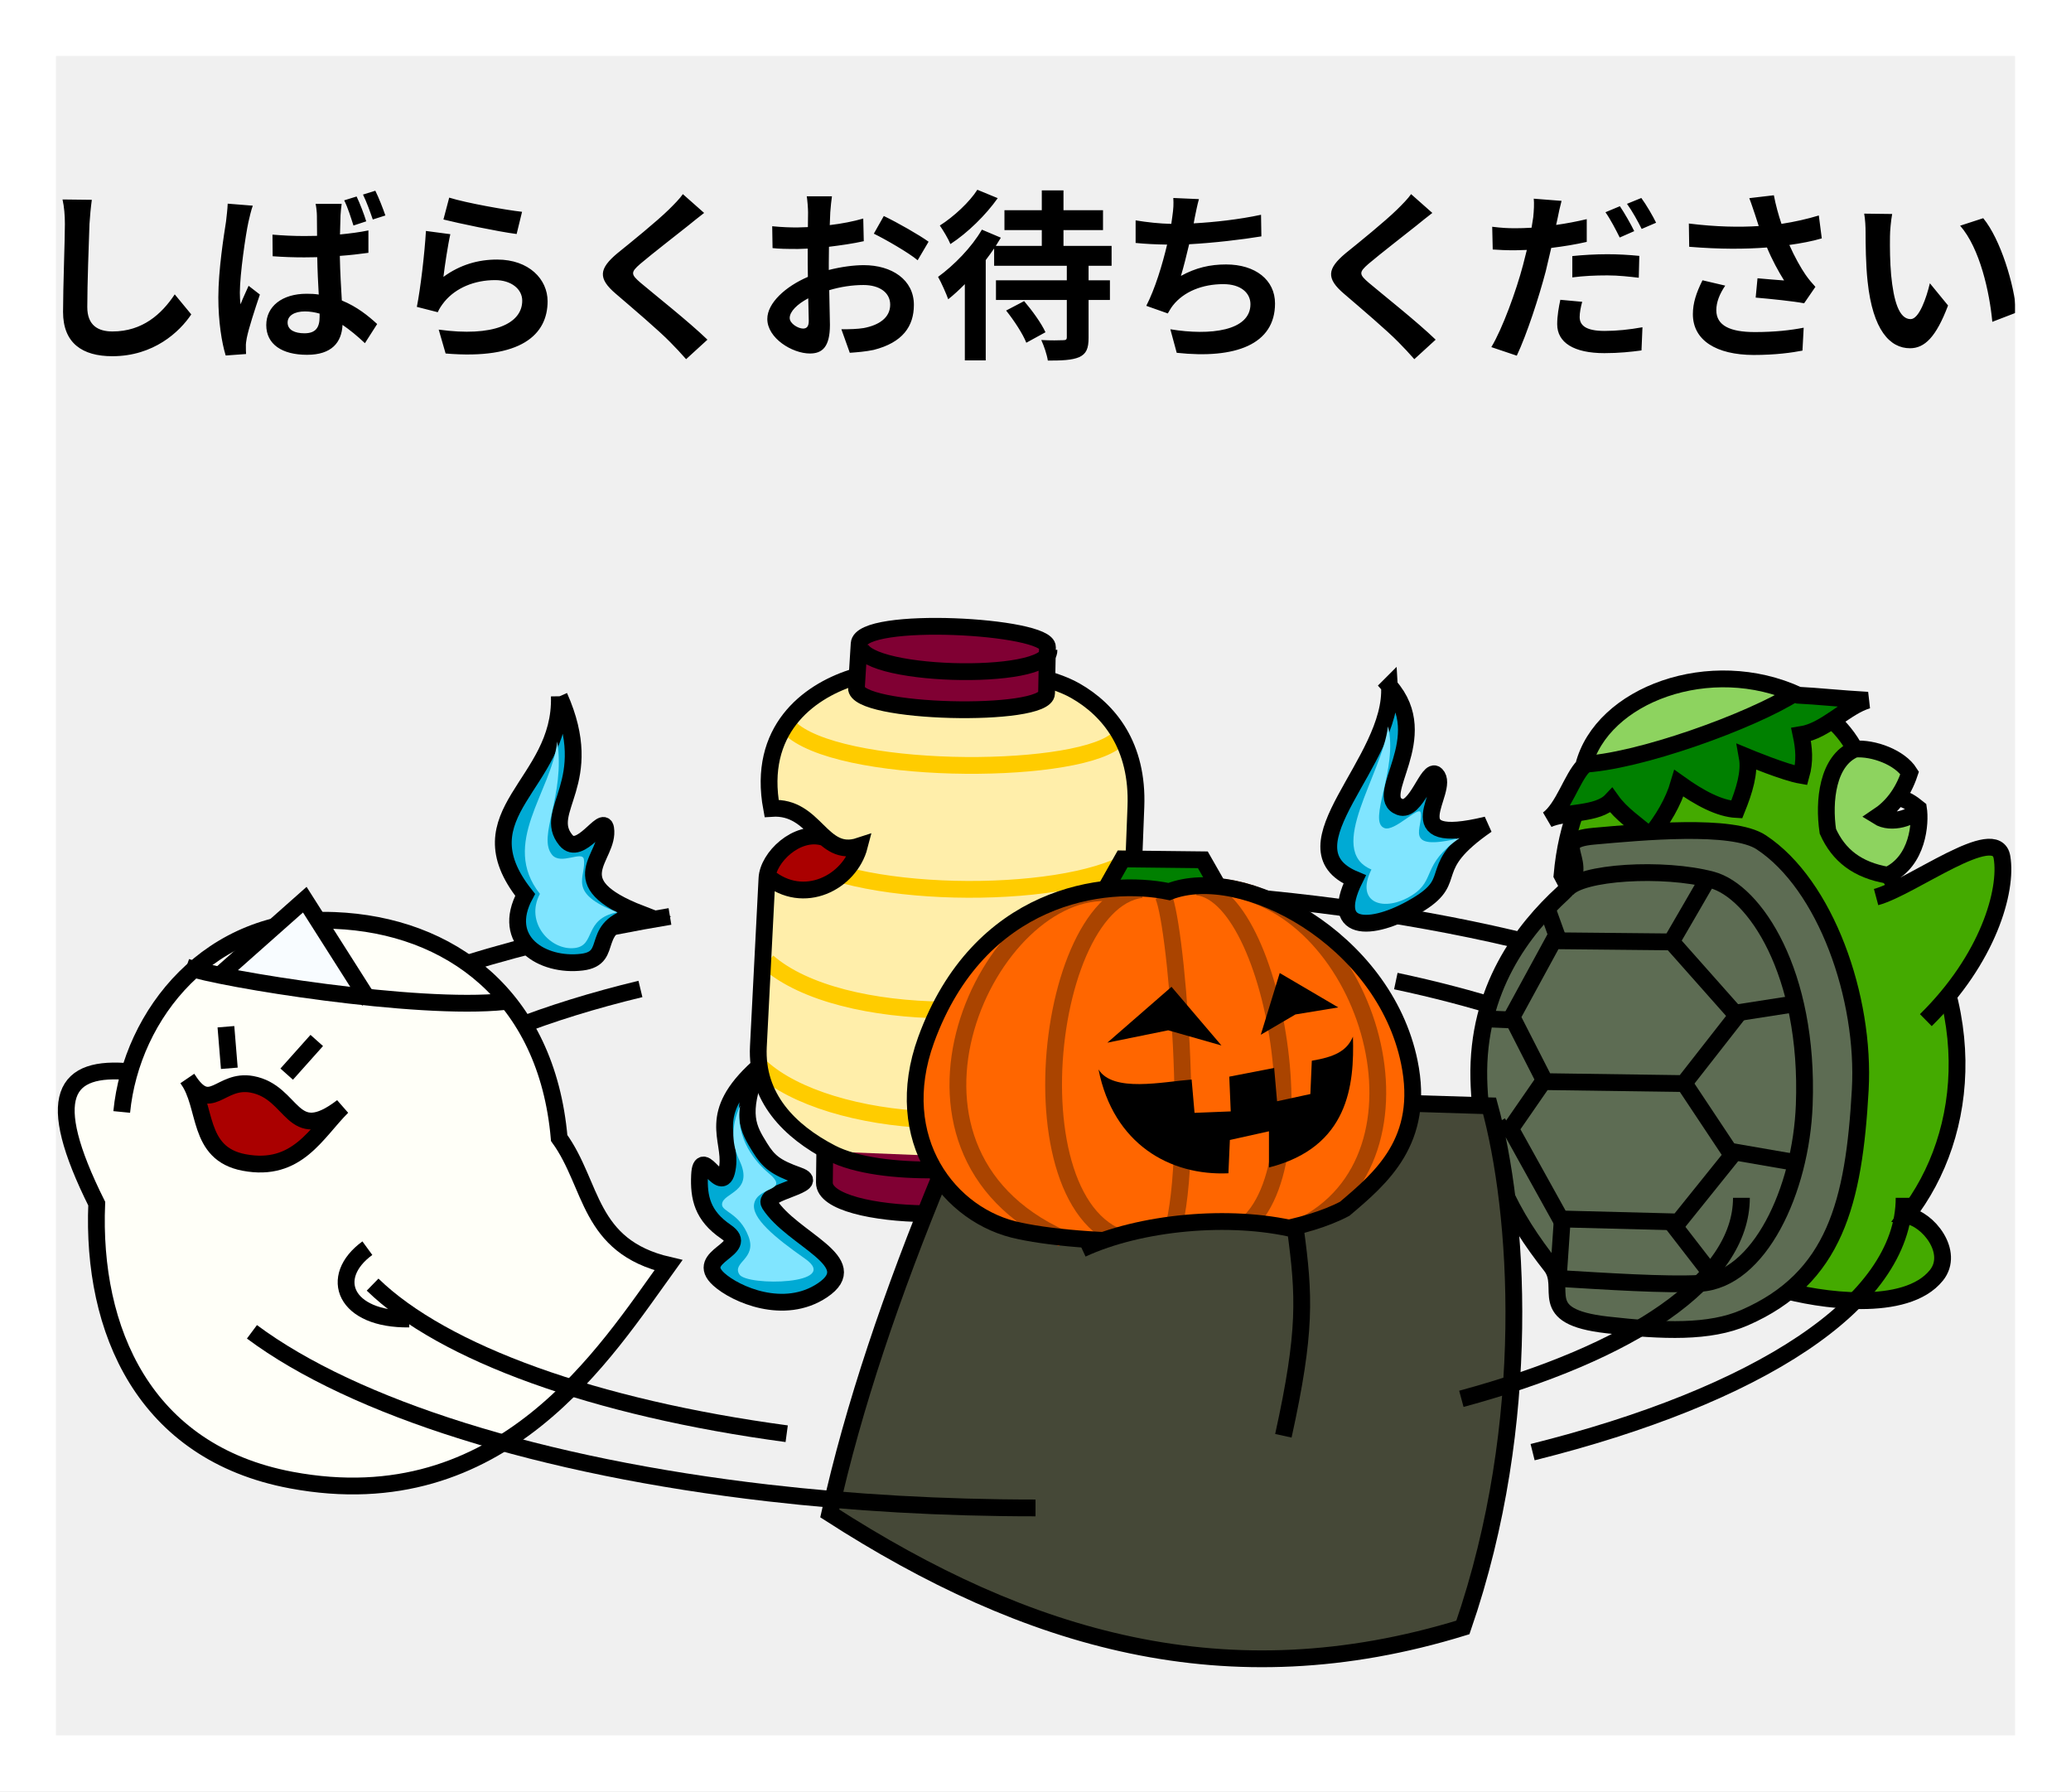
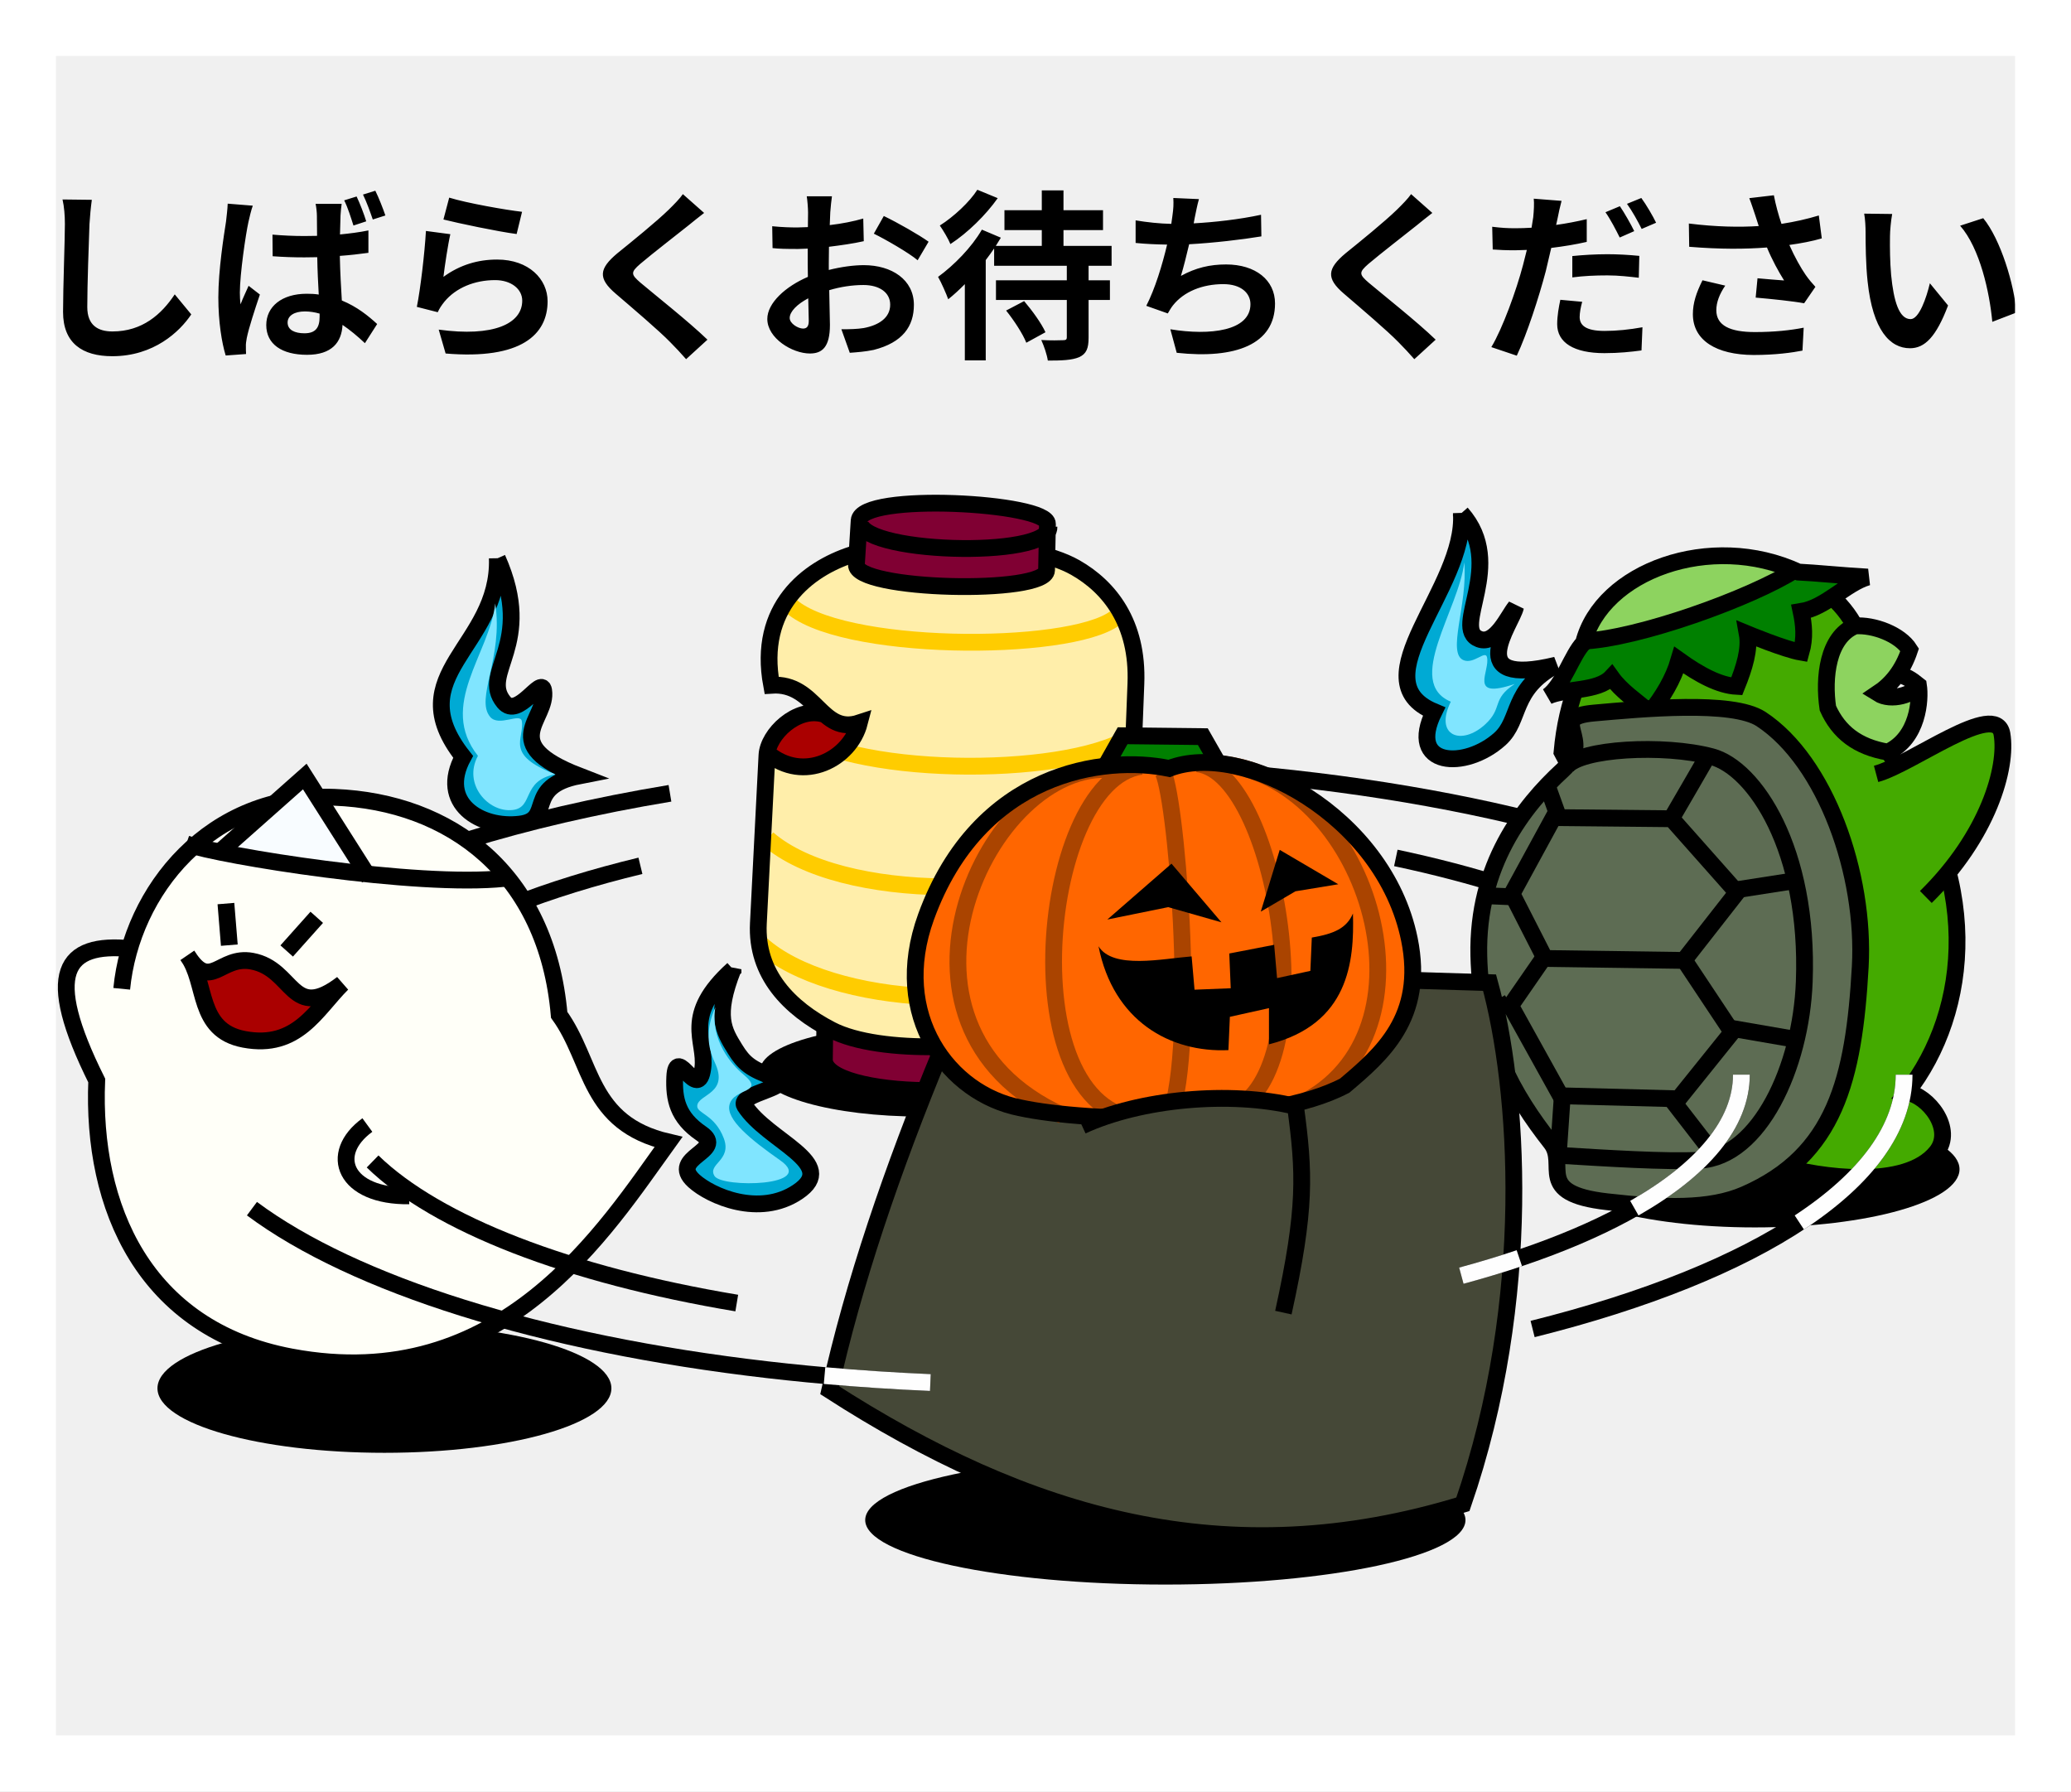
<svg xmlns="http://www.w3.org/2000/svg" width="370" height="320" id="svg3172" version="1.1">
  <defs id="defs3174" />
  <g id="layer1" transform="translate(0,-732.3622)" style="display:none">
    <path style="fill:none;stroke:#0000ff;stroke-width:1px;stroke-linecap:butt;stroke-linejoin:miter;stroke-opacity:1;display:inline" d="M 10,1042.362 360,742.362" id="path3025" />
    <path style="fill:none;stroke:#0000ff;stroke-width:1px;stroke-linecap:butt;stroke-linejoin:miter;stroke-opacity:1;display:inline" d="M 10,742.362 360,1042.362" id="path3027" />
    <path style="fill:none;stroke:#ff0000;stroke-width:1px;stroke-linecap:butt;stroke-linejoin:miter;stroke-opacity:1;display:inline" d="m 10,732.362 0,320" id="path3006" />
    <path style="fill:none;stroke:#ff0000;stroke-width:1px;stroke-linecap:butt;stroke-linejoin:miter;stroke-opacity:1;display:inline" d="m 360,732.362 0,320" id="path3010" />
    <path style="fill:none;stroke:#ff0000;stroke-width:1px;stroke-linecap:butt;stroke-linejoin:miter;stroke-opacity:1;display:inline" d="m 0,742.362 370,3e-5" id="path3016" />
    <path style="fill:none;stroke:#ff0000;stroke-width:1px;stroke-linecap:butt;stroke-linejoin:miter;stroke-opacity:1;display:inline" d="m 0,1042.362 370,0" id="path3018" />
  </g>
  <g id="layer5" style="display:none">
    <path style="fill:none;stroke:#000000;stroke-width:0.5;display:inline" d="m 185.001,104.586 0,110.791 M 340.184,159.981 c 0,30.594 -69.478,55.395 -155.183,55.395 -85.705,0 -155.183,-24.801 -155.183,-55.395 0,-30.594 69.478,-55.395 155.183,-55.395 85.705,0 155.183,24.801 155.183,55.395 z m 0,0 -310.366,0" id="path4161" />
    <path style="fill:none;stroke:#ff0000;stroke-width:0.5;display:inline" d="m 185.004,114.961 0,90.038 M 311.118,159.98 c 0,24.863 -56.463,45.019 -126.114,45.019 -69.651,0 -126.114,-20.156 -126.114,-45.019 0,-24.863 56.463,-45.019 126.114,-45.019 69.651,0 126.114,20.155 126.114,45.019 z m 0,0 -252.229,0" id="path4161-5" />
  </g>
  <g id="layer3" style="display:inline">
-     <path style="fill:none;stroke:#000000;stroke-width:3;display:inline" d="m 29.818,213.981 c 0,-22.266 36.801,-41.464 89.875,-50.266" id="path6038" />
-     <path style="fill:none;stroke:#000000;stroke-width:3;display:inline" d="m 222.544,160.218 c 45.678,4.051 83.361,15.326 102.982,30.231" id="path6072" />
-     <path style="fill:none;stroke:#000000;stroke-width:3;display:inline" d="m 58.889,213.98 c 0,-15.528 22.023,-29.22 55.528,-37.312" id="path6032" />
-     <path style="fill:none;stroke:#000000;stroke-width:3;display:inline" d="m 249.376,175.259 c 27.972,5.938 48.962,15.63 57.521,27.128" id="path6066" />
-     <g id="g4049" transform="matrix(-1.590363,0,0,1.590363,1019.228,-1123.025)" style="stroke-width:1.886;display:inline">
-       <path id="path4020-8-2" d="m 554.491,804.22 c -4.054,3.398 -9.267,0.66 -10.321,-3.408 4.335,1.43 4.872,-4.558 9.864,-4.226 1.631,-8.772 -4.08,-13.052 -8.977,-14.655 -6.022,-1.971 -19.668,-1.687 -25.151,1.441 -3.805,2.171 -7.062,6.204 -6.796,13.032 l 0.984,25.312 c 0.282,7.259 4.13,11.396 9.702,13.639 5.256,2.115 18.03,2.799 23.536,-0.058 4.677,-2.426 8.481,-6.223 8.187,-11.971 l -0.964,-18.89 c -0.119,-2.341 -3.337,-5.452 -6.322,-4.61" style="fill:#ffeeaa;stroke:none;display:inline" />
-       <path id="path4036-5-8" d="m 525.468,836.383 0.072,2.849 c 0.114,4.497 22.783,4.231 22.727,-0.249 l -0.044,-3.516" style="fill:#800033;stroke:#000000;stroke-width:1.886;stroke-linecap:butt;stroke-linejoin:miter;stroke-opacity:1;display:inline" />
-       <path id="path4024-8" d="m 555.384,826.032 c -7.6,6.897 -29.356,8.478 -40.251,1.002" style="fill:none;stroke:#ffcc00;stroke-width:1.886;stroke-linecap:butt;stroke-linejoin:miter;stroke-opacity:1" />
-       <path id="path4026-2" d="m 554.628,814.193 c -8.236,7.164 -30.916,6.961 -40.982,0.826" style="fill:none;stroke:#ffcc00;stroke-width:1.886;stroke-linecap:butt;stroke-linejoin:miter;stroke-opacity:1" />
-       <path id="path4028-9" d="m 552.256,787.825 c -5.344,5.372 -31.454,5.482 -36.645,1.58" style="fill:none;stroke:#ffcc00;stroke-width:1.886;stroke-linecap:butt;stroke-linejoin:miter;stroke-opacity:1" />
-       <path id="path4030-1" d="m 552.286,801.566 c -6.297,5.589 -30.662,5.883 -38.362,1.229" style="fill:none;stroke:#ffcc00;stroke-width:1.886;stroke-linecap:butt;stroke-linejoin:miter;stroke-opacity:1" />
-       <path id="path3929" d="m 544.002,801.451 c 0.923,0.141 2.838,0.36 3.957,-1.358 2.985,-0.842 6.309,2.641 6.397,4.874 -4.086,3.29 -9.299,0.552 -10.353,-3.516 z" style="fill:#aa0000;stroke:none;display:inline" />
-       <path id="path4020-8" d="m 554.655,804.582 c -4.054,3.398 -9.267,0.66 -10.321,-3.408 4.335,1.43 4.872,-4.558 9.864,-4.226 1.631,-8.772 -4.08,-13.052 -8.977,-14.655 -6.022,-1.971 -19.668,-1.687 -25.151,1.441 -3.805,2.171 -7.062,6.204 -6.796,13.032 l 0.984,25.312 c 0.282,7.259 4.13,11.396 9.702,13.639 5.256,2.115 18.03,2.799 23.536,-0.058 4.677,-2.426 8.481,-6.223 8.187,-11.971 l -0.964,-18.89 c -0.119,-2.341 -3.337,-5.452 -6.322,-4.61" style="fill:none;stroke:#000000;stroke-width:1.886;stroke-linecap:butt;stroke-linejoin:miter;stroke-opacity:1" />
-       <path id="path4036-7" d="m 544.67,783.39 -0.307,-4.946 c -0.198,-3.188 -21.2,-2.036 -21.153,0.39 l 0.099,5.191 c 0.053,2.778 21.543,2.291 21.362,-0.635 z" style="fill:#800033;stroke:#000000;stroke-width:1.886;stroke-linecap:butt;stroke-linejoin:miter;stroke-opacity:1" />
-       <path id="path3907" d="m 523.039,779.173 c -0.15,3.635 21.95,2.998 21.198,-0.752" style="fill:none;stroke:#000000;stroke-width:1.886;stroke-linecap:butt;stroke-linejoin:miter;stroke-opacity:1" />
+     <path style="fill:#000000;fill-opacity:1;stroke:none;display:inline" id="path4562-4" d="m 106.356,250.869 a 40.548,11.522 0 1 1 -81.097,0 40.548,11.522 0 1 1 81.097,0 z" transform="matrix(0.7115385,0,0,0.7115385,117.8056,12.7622)" />
+     <path style="fill:#000000;fill-opacity:1;stroke:none" id="path4562" d="m 106.356,250.869 a 40.548,11.522 0 1 1 -81.097,0 40.548,11.522 0 1 1 81.097,0 z" transform="translate(2.873955,-2.86091)" />
+     <path style="fill:#000000;fill-opacity:1;stroke:none;display:inline" id="path4562-3" d="m 106.356,250.869 a 40.548,11.522 0 1 1 -81.097,0 40.548,11.522 0 1 1 81.097,0 z" transform="matrix(1.322404,0,0,1,121.1736,20.67601)" />
+     <path style="fill:#000000;fill-opacity:1;stroke:none;display:inline" id="path4562-32" d="m 106.356,250.869 a 40.548,11.522 0 1 1 -81.097,0 40.548,11.522 0 1 1 81.097,0 z" transform="matrix(0.9016393,0,0,0.9016393,254.1875,-17.31617)" />
+     <path style="fill:none;stroke:#000000;stroke-width:3;display:inline" d="m 29.818,191.981 c 0,-22.266 36.801,-41.464 89.875,-50.266" id="path6038" />
+     <path style="fill:none;stroke:#000000;stroke-width:3;display:inline" d="m 222.544,138.218 c 45.678,4.051 83.361,15.326 102.982,30.231" id="path6072" />
+     <path style="fill:none;stroke:#000000;stroke-width:3;display:inline" d="m 58.889,191.98 c 0,-15.528 22.023,-29.22 55.528,-37.312" id="path6032" />
+     <path style="fill:none;stroke:#000000;stroke-width:3;display:inline" d="m 249.376,153.259 c 27.972,5.938 48.962,15.63 57.521,27.128" id="path6066" />
+     <g id="g4606">
+       <path id="path4036-5-8" d="m 183.543,185.127 -0.115,4.531 c -0.181,7.152 -36.234,6.729 -36.144,-0.395 l 0.07,-5.591" style="fill:#800033;stroke:#000000;stroke-width:3;stroke-linecap:butt;stroke-linejoin:miter;stroke-opacity:1;display:inline" />
+       <path id="path4020-8-2" d="m 137.386,133.977 c 6.447,5.405 14.737,1.049 16.414,-5.421 -6.895,2.275 -7.748,-7.249 -15.687,-6.721 -2.594,-13.951 6.488,-20.758 14.276,-23.307 9.577,-3.135 31.28,-2.682 40,2.292 6.052,3.453 11.23,9.867 10.808,20.726 l -1.565,40.255 c -0.449,11.544 -6.568,18.124 -15.43,21.69 -8.359,3.364 -28.674,4.451 -37.431,-0.091 -7.439,-3.858 -13.487,-9.897 -13.021,-19.038 l 1.533,-30.041 c 0.19,-3.724 5.307,-8.671 10.055,-7.332" style="fill:#ffeeaa;stroke:none;display:inline" />
+       <path id="path4024-8" d="m 135.965,168.666 c 12.087,10.968 46.687,13.483 64.014,1.593" style="fill:none;stroke:#ffcc00;stroke-width:3;stroke-linecap:butt;stroke-linejoin:miter;stroke-opacity:1" />
+       <path id="path4026-2" d="m 137.167,149.838 c 13.098,11.393 49.168,11.071 65.175,1.313" style="fill:none;stroke:#ffcc00;stroke-width:3;stroke-linecap:butt;stroke-linejoin:miter;stroke-opacity:1" />
+       <path id="path4028-9" d="m 140.94,107.904 c 8.499,8.544 50.024,8.718 58.279,2.513" style="fill:none;stroke:#ffcc00;stroke-width:3;stroke-linecap:butt;stroke-linejoin:miter;stroke-opacity:1" />
+       <path id="path4030-1" d="m 140.892,129.756 c 10.015,8.888 48.764,9.357 61.01,1.955" style="fill:none;stroke:#ffcc00;stroke-width:3;stroke-linecap:butt;stroke-linejoin:miter;stroke-opacity:1" />
+       <path id="path3929" d="m 154.066,129.574 c -1.468,0.224 -4.513,0.573 -6.293,-2.159 -4.748,-1.34 -10.034,4.2 -10.173,7.752 6.499,5.233 14.788,0.877 16.465,-5.592 z" style="fill:#aa0000;stroke:none;display:inline" />
+       <path id="path4020-8" d="m 137.126,134.552 c 6.447,5.405 14.737,1.049 16.414,-5.421 -6.895,2.275 -7.748,-7.249 -15.687,-6.721 -2.594,-13.951 6.488,-20.758 14.276,-23.307 9.577,-3.135 31.28,-2.682 40,2.292 6.052,3.453 11.23,9.867 10.808,20.726 l -1.565,40.255 c -0.449,11.544 -6.568,18.124 -15.43,21.69 -8.359,3.364 -28.674,4.451 -37.431,-0.091 -7.439,-3.858 -13.487,-9.897 -13.021,-19.038 l 1.533,-30.041 c 0.19,-3.724 5.307,-8.671 10.055,-7.332" style="fill:none;stroke:#000000;stroke-width:3;stroke-linecap:butt;stroke-linejoin:miter;stroke-opacity:1" />
+       <path id="path4036-7" d="m 153.005,100.85 0.489,-7.865 c 0.315,-5.07 33.715,-3.238 33.641,0.62 l -0.157,8.256 c -0.084,4.418 -34.262,3.643 -33.973,-1.01 z" style="fill:#800033;stroke:#000000;stroke-width:3;stroke-linecap:butt;stroke-linejoin:miter;stroke-opacity:1" />
+       <path id="path3907" d="m 187.406,94.143 c 0.239,5.78 -34.908,4.767 -33.713,-1.195" style="fill:none;stroke:#000000;stroke-width:3;stroke-linecap:butt;stroke-linejoin:miter;stroke-opacity:1" />
    </g>
-     <g transform="matrix(1.454273,0,0,1.454273,-651.9721,-1034.506)" id="g5752" style="stroke-width:2.063;display:inline">
+     <g transform="matrix(1.454273,0,0,1.454273,-651.9721,-1056.506)" id="g5752" style="stroke-width:2.063;display:inline">
      <path id="path5142" d="m 463.268,847.947 c 1.182,-12.015 10.819,-24.132 26.146,-23.523 14.18,0.564 26.075,9.291 27.596,26.726 4.175,5.772 3.49,13.305 13.422,15.619 -7.639,10.548 -20.377,31.269 -46.347,26.397 -18.109,-3.397 -24.53,-18.465 -23.888,-33.956 -6.598,-13.242 -4.017,-16.998 4.165,-16.193" style="fill:#fffff8;fill-opacity:1;stroke:#000000;stroke-width:2.063;stroke-linecap:butt;stroke-linejoin:miter;stroke-opacity:1;display:inline" />
      <path id="path5144" d="m 471.348,843.867 c 2.852,4.513 3.96,-0.041 7.916,0.686 5.217,0.959 4.78,7.603 11.095,2.765 -3.188,3.175 -5.518,8.068 -12.053,6.837 -5.88,-1.108 -4.508,-6.957 -6.958,-10.288 z" style="fill:#aa0000;stroke:#000000;stroke-width:2.063;stroke-linecap:butt;stroke-linejoin:miter;stroke-opacity:1;display:inline" />
      <path id="path5146" d="m 487.228,839.165 -3.693,4.136" style="fill:none;stroke:#000000;stroke-width:2.063;stroke-linecap:butt;stroke-linejoin:miter;stroke-opacity:1;display:inline" />
      <path id="path5148" d="m 476.069,837.478 0.418,5.106" style="fill:none;stroke:#000000;stroke-width:2.063;stroke-linecap:butt;stroke-linejoin:miter;stroke-opacity:1;display:inline" />
      <path id="path5150" d="m 493.445,864.68 c -4.879,3.566 -2.795,8.805 5.135,8.701" style="fill:none;stroke:#000000;stroke-width:2.063;stroke-linecap:butt;stroke-linejoin:miter;stroke-opacity:1;display:inline" />
      <path id="path3910-85-86" d="m 475.24,831.197 10.517,-9.326 7.918,12.459" style="fill:#f8fcff;fill-opacity:1;stroke:#000000;stroke-width:2.063;stroke-linecap:butt;stroke-linejoin:miter;stroke-opacity:1;display:inline" />
      <path id="path3908-16-50" d="m 471.201,830.139 c 4.213,1.482 28.334,5.389 39.091,4.248" style="fill:none;stroke:#000000;stroke-width:2.063;stroke-linecap:butt;stroke-linejoin:miter;stroke-opacity:1;display:inline" />
    </g>
-     <g id="g5716" style="stroke-width:1.905;display:inline" transform="matrix(1.575065,0,0,1.575065,-729.4702,-1138.347)">
+     <g id="g5716" style="stroke-width:1.905;display:inline" transform="matrix(1.575065,0,0,1.575065,-729.4702,-1160.347)">
      <path id="path5528" d="m 640.313,821.998 c 2.06,-23.301 27.006,-26.506 33.379,-14.007 l 3.391,13.688 c 11.097,14.239 9.558,29.661 2.334,38.92 2.414,0.344 5.456,4.164 3.369,6.769 -3.467,4.326 -13.303,2.843 -17.801,1.562 z" style="fill:#44aa00;stroke:#000000;stroke-width:1.905;stroke-linecap:butt;stroke-linejoin:miter;stroke-opacity:1" />
      <path id="path5522-1" d="m 642.595,809.437 c -1.315,1.342 -2.3,4.778 -4.039,6.034 1.954,-0.909 5.635,-0.464 7.205,-2.142 1.122,1.572 2.779,2.641 4.376,4.015 1.439,-1.814 2.631,-3.751 3.278,-5.961 2.359,1.688 4.594,2.877 6.557,2.98 0.864,-2.142 1.509,-4.212 1.192,-5.961 0,0 4.293,1.779 6.11,2.086 0.462,-1.624 0.325,-3.102 0,-4.619 2.794,-0.445 5.061,-3.18 7.552,-3.903 -3.066,-0.174 -5.864,-0.475 -7.85,-0.568 -9.967,-4.632 -22.343,-0.069 -24.381,8.037 z" style="fill:#008000;stroke:none;display:inline" />
      <path id="path5524" d="m 642.852,809.167 c 6.64,-1.343 17.277,-3.956 22.659,-7.856 -7.669,-3.775 -18.513,-1.018 -22.659,7.856 z" style="fill:#8dd35f;stroke:none" />
      <path id="path5522" d="m 642.754,809.62 c -1.315,1.342 -2.3,4.778 -4.039,6.034 1.954,-0.909 5.635,-0.464 7.205,-2.142 1.122,1.572 2.779,2.641 4.376,4.015 1.439,-1.814 2.631,-3.751 3.278,-5.961 2.359,1.688 4.594,2.877 6.557,2.98 0.864,-2.142 1.509,-4.212 1.192,-5.961 0,0 4.293,1.779 6.11,2.086 0.462,-1.624 0.325,-3.102 0,-4.619 2.794,-0.445 5.061,-3.18 7.552,-3.903 -3.066,-0.174 -5.864,-0.475 -7.85,-0.568 -9.967,-4.632 -22.343,-0.069 -24.381,8.037 z" style="fill:none;stroke:#000000;stroke-width:1.905;stroke-linecap:butt;stroke-linejoin:miter;stroke-opacity:1" />
      <path id="path5530" d="m 678.386,813.206 c 0.922,0.136 1.588,0.598 2.36,1.222 0.252,1.611 -0.031,5.967 -3.478,7.57 -3.452,-0.586 -5.583,-2.259 -6.8,-4.987 -0.51,-3.439 -0.031,-8.025 3.075,-9.319 2.099,-0.164 5.099,0.938 6.204,2.7 -0.809,2.435 -2.133,3.961 -3.608,4.943 1.55,0.976 4.064,0.093 4.689,-0.898" style="fill:#8dd35f;stroke:#000000;stroke-width:1.905;stroke-linecap:butt;stroke-linejoin:miter;stroke-opacity:1" />
      <path id="path3751" d="m 675.939,824.473 c 4.038,-1.083 13.616,-8.436 14.279,-4.522 0.643,3.794 -1.558,11.522 -8.636,18.48" style="fill:#44aa00;stroke:#000000;stroke-width:1.905;stroke-linecap:butt;stroke-linejoin:miter;stroke-opacity:1" />
      <path id="path5526-6" d="m 643.842,817.539 c 5.424,-0.482 15.7,-1.453 18.954,0.685 7.335,4.82 11.831,17.607 11.245,28.084 -0.716,12.795 -2.875,21.359 -13.099,25.832 -3.985,1.743 -9.24,1.552 -15.625,0.827 -8.322,-0.945 -4.37,-4.156 -6.367,-6.695 -4.219,-5.365 -7.957,-11.755 -8.173,-21.198 -0.234,-10.246 5.071,-16.989 9.518,-21.069 3.806,-3.492 -1.993,-5.974 3.548,-6.466 z" style="fill:#5d6c53;stroke:none;display:inline" />
      <path id="path5526" d="m 643.943,817.568 c 5.424,-0.482 15.7,-1.453 18.954,0.685 7.335,4.82 11.831,17.607 11.245,28.084 -0.716,12.795 -2.875,21.359 -13.099,25.832 -3.985,1.743 -9.24,1.552 -15.625,0.827 -8.322,-0.945 -4.37,-4.156 -6.367,-6.695 -4.219,-5.365 -7.957,-11.755 -8.173,-21.198 -0.234,-10.246 5.071,-16.989 9.518,-21.069 3.806,-3.492 -1.993,-5.974 3.548,-6.466 z" style="fill:none;stroke:#000000;stroke-width:1.905;stroke-linecap:butt;stroke-linejoin:miter;stroke-opacity:1" />
      <path id="path5611" d="m 639.347,829.426 13.402,0.133 7.412,8.358 -6.03,7.711 -15.753,-0.221 -3.743,-7.334 z" style="fill:none;stroke:#000000;stroke-width:1.905;stroke-linecap:butt;stroke-linejoin:miter;stroke-opacity:1" />
      <path id="path5613" d="m 638.457,845.008 -3.977,5.75 5.672,10.222 13.377,0.344 6.077,-7.559 -5.497,-8.27" style="fill:none;stroke:#000000;stroke-width:1.905;stroke-linecap:butt;stroke-linejoin:miter;stroke-opacity:1" />
      <path id="path5598" d="m 640.84,823.624 c 1.523,-2.017 11.025,-2.56 16.476,-1.1 4.807,1.288 11.042,10.472 10.476,25.512 -0.365,9.718 -5.109,19.876 -11.838,20.251 -3.841,0.214 -10.799,-0.241 -16.021,-0.557" style="fill:none;stroke:#000000;stroke-width:1.905;stroke-linecap:butt;stroke-linejoin:miter;stroke-opacity:1;display:inline" />
      <path id="path5633" d="m 640.314,861.439 -0.399,5.859" style="fill:none;stroke:#000000;stroke-width:1.905;stroke-linecap:butt;stroke-linejoin:miter;stroke-opacity:1" />
      <path id="path5635" d="m 652.563,861.173 5.459,7.057" style="fill:none;stroke:#000000;stroke-width:1.905;stroke-linecap:butt;stroke-linejoin:miter;stroke-opacity:1" />
      <path id="path5637" d="m 659.487,853.317 6.924,1.198" style="fill:none;stroke:#000000;stroke-width:1.905;stroke-linecap:butt;stroke-linejoin:miter;stroke-opacity:1" />
      <path id="path5639" d="m 660.153,837.605 5.992,-0.932" style="fill:none;stroke:#000000;stroke-width:1.905;stroke-linecap:butt;stroke-linejoin:miter;stroke-opacity:1" />
      <path id="path5641" d="m 652.83,829.35 c 0.399,-0.666 3.861,-6.657 3.861,-6.657" style="fill:none;stroke:#000000;stroke-width:1.905;stroke-linecap:butt;stroke-linejoin:miter;stroke-opacity:1" />
      <path id="path5643" d="m 639.914,829.35 -1.198,-3.329" style="fill:none;stroke:#000000;stroke-width:1.905;stroke-linecap:butt;stroke-linejoin:miter;stroke-opacity:1" />
      <path id="path5645" d="m 634.455,838.404 -3.196,-0.133" style="fill:none;stroke:#000000;stroke-width:1.905;stroke-linecap:butt;stroke-linejoin:miter;stroke-opacity:1" />
      <path id="path5647" d="m 634.322,850.388 -2.929,1.731" style="fill:none;stroke:#000000;stroke-width:1.905;stroke-linecap:butt;stroke-linejoin:miter;stroke-opacity:1" />
      <path id="path5696" d="m 642.484,809.425 c 6.371,-0.214 19.422,-4.966 24.291,-8.097" style="fill:none;stroke:#000000;stroke-width:1.905;stroke-linecap:butt;stroke-linejoin:miter;stroke-opacity:1" />
    </g>
-     <g transform="matrix(1.454273,0,0,1.454273,-655.6816,-1034.506)" style="stroke-width:2.063;display:inline" id="g4218">
+     <g transform="matrix(1.454273,0,0,1.454273,-666.7603,-1059.165)" style="stroke-width:2.063;display:inline" id="g4218">
      <path id="path4070" d="m 519.58,796.901 c 0.327,10.882 -12.218,14.247 -4.201,24.378 -3.079,5.688 2.119,8.855 6.975,8.266 4.264,-0.518 0.461,-4.6 7.27,-5.927 -10.268,-3.972 -3.79,-6.909 -4.353,-10.498 -0.281,-1.793 -3.138,3.561 -4.887,1.444 -3.027,-3.665 3.93,-7.04 -0.804,-17.662 z" style="fill:#00aad4;stroke:#000000;stroke-width:2.063;stroke-linecap:butt;stroke-linejoin:miter;stroke-opacity:1" />
      <path id="path4070-3" d="m 519.325,802.441 c -0.701,6.227 -7.047,12.501 -2.127,18.718 -1.89,3.49 1.301,7.013 4.28,6.651 2.617,-0.318 1.035,-3.574 5.213,-4.389 -6.301,-2.437 -3.754,-4.315 -4.1,-6.517 -0.173,-1.1 -2.827,0.757 -3.901,-0.542 -1.858,-2.249 1.66,-7.252 0.634,-13.92 z" style="fill:#80e5ff;stroke:none;display:inline" />
    </g>
-     <g transform="matrix(1.454273,0,0,1.454273,-655.6816,-1034.506)" style="stroke-width:2.063;display:inline" id="g4222">
+     <g transform="matrix(1.454273,0,0,1.454273,-660.1131,-1052.074)" style="stroke-width:2.063;display:inline" id="g4222">
      <path id="path4070-2" d="m 543.963,842.498 c -6.358,5.741 -3.273,8.709 -3.705,12.116 -0.555,4.377 -3.272,-2.935 -3.453,1.121 -0.121,2.721 0.345,4.951 3.247,6.93 3.171,2.163 -4.077,2.936 -0.88,5.838 2.046,1.857 8.02,4.509 12.729,1.352 5.243,-3.514 -3.717,-6.213 -6.506,-10.593 -0.966,-1.516 6.726,-2.377 3.56,-3.504 -2.798,-0.995 -3.656,-1.69 -4.746,-3.457 -1.419,-2.3 -2.511,-4.051 -0.246,-9.804 z" style="fill:#00aad4;stroke:#000000;stroke-width:2.063;stroke-linecap:butt;stroke-linejoin:miter;stroke-opacity:1;display:inline" />
      <path id="path4070-2-1" d="m 541.793,847.168 c -1.193,2.696 -0.989,4.826 -0.075,6.765 1.82,3.862 -2.031,3.891 -2.15,5.329 -0.08,0.959 2.132,1.041 3.256,3.986 1.053,2.758 -2.061,3.157 -1.129,4.653 0.921,1.479 12.626,1.269 8.071,-1.928 -3.681,-2.584 -6.688,-5.031 -6.235,-6.836 0.529,-2.109 4.513,-1.393 1.705,-3.722 -1.411,-1.171 -4.101,-4.164 -3.443,-8.247 z" style="fill:#80e5ff;stroke:none;display:inline" />
    </g>
-     <g transform="matrix(1.454273,0,0,1.454273,-655.6816,-1034.506)" style="stroke-width:2.063;display:inline" id="g4226">
-       <path id="path4070-6" d="m 621.557,795.616 c 0.594,9.259 -13.589,19.877 -4.275,23.767 -3.382,6.832 2.588,6.398 8.092,2.908 4.834,-3.065 0.43,-4.281 8.138,-9.61 -11.746,2.844 -4.364,-4.258 -6.212,-6.155 -0.998,-1.025 -2.439,4.719 -4.47,3.951 -3.514,-1.329 4.321,-8.53 -1.274,-14.86 z" style="fill:#00aad4;stroke:#000000;stroke-width:2.063;stroke-linecap:butt;stroke-linejoin:miter;stroke-opacity:1;display:inline" />
-       <path id="path4070-3-8" d="m 621.38,800.588 c -0.669,5.843 -7.75,15.188 -2.034,17.575 -2.075,4.193 1.621,5.298 4.998,3.157 2.966,-1.881 1.103,-3.742 5.833,-7.012 -7.208,1.745 -4.352,-1.449 -4.79,-3.151 -0.219,-0.85 -3.197,2.392 -4.442,1.921 -2.156,-0.816 1.738,-7.322 0.436,-12.489 z" style="fill:#80e5ff;stroke:none;display:inline" />
+     <g transform="matrix(1.454273,0,0,1.454273,-641.5008,-1064.483)" style="stroke-width:2.063;display:inline" id="g4226">
+       <path id="path4070-6" d="m 620.643,795.006 c 0.594,9.259 -12.675,20.487 -3.36,24.376 -3.382,6.832 3.849,7.18 8.092,3.365 2.624,-2.359 1.344,-6.11 6.919,-9.077 -11.746,2.844 -5.43,-5.096 -4.993,-7.145 -0.922,1.108 -2.439,4.719 -4.47,3.951 -3.514,-1.329 3.407,-9.139 -2.188,-15.469 z" style="fill:#00aad4;stroke:#000000;stroke-width:2.063;stroke-linecap:butt;stroke-linejoin:miter;stroke-opacity:1;display:inline" />
+       <path id="path4070-3-8" d="m 621,801.045 c -0.669,5.843 -7.369,14.731 -1.653,17.118 -2.075,4.193 1.296,5.487 4.236,2.776 2.205,-2.033 0.722,-3.056 3.623,-4.955 -5.836,1.974 -2.981,-1.601 -3.419,-3.303 -0.219,-0.85 -1.597,0.868 -2.843,0.397 -2.156,-0.816 0.519,-6.865 0.055,-12.032 z" style="fill:#80e5ff;stroke:none;display:inline" />
    </g>
-     <g transform="matrix(1.454273,0,0,1.454273,-655.6816,-1034.506)" style="stroke-width:2.063;display:inline" id="g4356">
+     <g transform="matrix(1.454273,0,0,1.454273,-655.6816,-1056.506)" style="stroke-width:2.063;display:inline" id="g4356">
      <path id="path4189" d="m 586.752,820.454 2.026,-3.592 9.856,0.11 1.722,3.016" style="fill:#008000;stroke:#000000;stroke-width:2.063;stroke-linecap:butt;stroke-linejoin:miter;stroke-opacity:1" />
      <path id="path5518" d="m 566.506,855.537 c -6.066,14.656 -10.82,28.656 -13.709,41.724 24.226,15.6 48.816,22.916 77.785,14.007 8.762,-25.369 6.812,-51.257 3.278,-64.076 l -9.835,-0.298 z" style="fill:#454837;stroke:#000000;stroke-width:2.063;stroke-linecap:butt;stroke-linejoin:miter;stroke-opacity:1" />
      <path id="path5224-1" d="m 576.246,862.155 c -8.708,-1.721 -15.953,-10.341 -11.52,-22.521 6.494,-17.843 21.516,-19.876 29.125,-17.897 10.411,-3.798 27.119,4.471 30.24,19.689 1.981,9.658 -3.466,14.22 -7.937,18.009 -9.602,5.067 -31.465,4.555 -39.908,2.719 z" style="fill:#ff6600;stroke:none;display:inline" />
      <path id="path5508" d="m 587.403,821.041 c -15.03,-1.32 -30.558,31.354 -6.005,42.46" style="fill:none;stroke:#aa4400;stroke-width:2.063;stroke-linecap:butt;stroke-linejoin:miter;stroke-opacity:1" />
      <path id="path5510" d="m 591.092,820.621 c -12.89,1.653 -16.46,45.337 1.792,43.303" style="fill:none;stroke:#aa4400;stroke-width:2.063;stroke-linecap:butt;stroke-linejoin:miter;stroke-opacity:1" />
      <path id="path5512" d="m 597.941,820.304 c 10.19,1.121 16.167,40.52 2.95,42.988" style="fill:none;stroke:#aa4400;stroke-width:2.063;stroke-linecap:butt;stroke-linejoin:miter;stroke-opacity:1" />
      <path id="path5514" d="m 600.581,820.305 c 17.894,1.319 27.756,32.127 10.744,41.405" style="fill:none;stroke:#aa4400;stroke-width:2.063;stroke-linecap:butt;stroke-linejoin:miter;stroke-opacity:1" />
      <path id="path5516" d="m 593.621,821.146 c 1.648,1.905 4.346,33.552 0.949,42.567" style="fill:none;stroke:#aa4400;stroke-width:2.063;stroke-linecap:butt;stroke-linejoin:miter;stroke-opacity:1" />
      <path id="path5224" d="m 576.157,862.56 c -8.708,-1.721 -15.953,-11.287 -11.52,-23.468 6.494,-17.843 21.937,-19.876 29.861,-18.212 8.938,-3.482 26.383,5.734 29.504,20.952 1.981,9.658 -3.466,14.22 -7.937,18.009 -9.602,5.067 -31.465,4.555 -39.908,2.719 z" style="fill:none;stroke:#000000;stroke-width:2.063;stroke-linecap:butt;stroke-linejoin:miter;stroke-opacity:1" />
      <path id="path5226" d="m 585.819,842.724 c 1.779,2.87 7.881,1.515 11.439,1.242 l 0.356,4.091 4.447,-0.178 -0.178,-4.269 5.514,-1.067 0.356,4.091 4.091,-0.889 0.178,-4.091 c 2.713,-0.46 4.277,-1.137 5.053,-2.958 0.176,5.911 -0.504,13.581 -10.317,16.073 l 1.2e-4,-4.447 -4.803,1.067 -0.178,4.091 c -7.165,0.323 -14.137,-3.571 -15.959,-12.757 z" style="fill:#000000;stroke:none" />
      <path id="path5228" d="m 586.902,839.437 7.883,-6.862 6.137,7.205 -6.544,-1.864 z" style="fill:#000000;stroke:none" />
      <path id="path5230" d="m 605.752,838.465 2.328,-7.583 7.191,4.223 -5.261,0.864 z" style="fill:#000000;stroke:none" />
      <path id="path5520" d="m 583.792,864.776 c 7.153,-3.315 18.18,-4.333 26.226,-2.384 1.098,8.139 1.337,12.483 -1.49,25.332" style="fill:#454837;stroke:#000000;stroke-width:2.063;stroke-linecap:butt;stroke-linejoin:miter;stroke-opacity:1" />
    </g>
-     <path style="fill:none;stroke:#000000;stroke-width:3;display:inline" d="m 185.001,269.377 c -16.677,0 -32.74,-0.939 -47.796,-2.677 -40.637,-4.691 -73.94,-15.204 -92.194,-28.783" id="path5984" />
-     <path style="fill:none;stroke:#000000;stroke-width:3;display:inline" d="m 340.184,213.981 c 0,18.803 -26.245,35.419 -66.372,45.433" id="path5946" />
-     <path style="fill:none;stroke:#000000;stroke-width:3;display:inline" d="M 140.548,256.122 C 106.318,251.518 79.176,241.753 66.568,229.484" id="path5976" />
-     <path style="fill:none;stroke:#000000;stroke-width:3;display:inline" d="m 311.118,213.98 c 0,14.662 -19.637,27.688 -50.034,35.908" id="path5918" />
+     <path style="fill:none;stroke:#000000;stroke-width:3;display:inline" d="m 166.215,246.975 c -9.994,-0.43 -19.695,-1.2 -29.01,-2.275 -40.637,-4.691 -73.94,-15.204 -92.194,-28.783" id="path5984" />
+     <path style="fill:none;stroke:#000000;stroke-width:3;display:inline" d="m 340.184,191.981 c 0,18.803 -26.245,35.419 -66.372,45.433" id="path5946" />
+     <path style="fill:none;stroke:#000000;stroke-width:3;display:inline" d="M 131.627,232.779 C 101.625,227.769 78.06,218.667 66.568,207.484" id="path5976" />
+     <path style="fill:none;stroke:#000000;stroke-width:3;display:inline" d="m 311.118,191.98 c 0,14.662 -19.637,27.688 -50.034,35.908" id="path5918" />
+     <path style="fill:none;stroke:#fefefe;stroke-width:3;stroke-opacity:1;display:inline" d="m 340.181,191.981 c 0,9.558 -6.781,18.551 -18.72,26.399" id="path5946-1" />
+     <path style="fill:none;stroke:#fefefe;stroke-width:3;stroke-opacity:1;display:inline" d="m 311.114,191.98 c 0,8.758 -7.005,16.931 -19.125,23.846" id="path5409" />
+     <path style="fill:none;stroke:#fefefe;stroke-width:3;stroke-opacity:1;display:inline" d="m 271.44,224.761 c -3.292,1.106 -6.75,2.15 -10.36,3.127" id="path5918-2" />
+     <path style="fill:none;stroke:#fefefe;stroke-width:3;stroke-opacity:1;display:inline" d="m 166.216,246.977 c -6.431,-0.277 -12.741,-0.694 -18.904,-1.243" id="path5984-9" />
  </g>
  <g id="layer4" style="display:inline">
    <text xml:space="preserve" style="font-size:32.525px;font-style:normal;font-variant:normal;font-weight:bold;font-stretch:normal;line-height:125%;letter-spacing:0px;word-spacing:0px;writing-mode:lr-tb;fill:#000000;fill-opacity:1;stroke:none;font-family:HGHeiseiMinchotaiW3;-inkscape-font-specification:HGHeiseiMinchotaiW3 Bold" x="4.345" y="61.493" id="text6768-1">
      <tspan x="4.345" y="61.493" style="font-size:32.525px;font-style:normal;font-variant:normal;font-weight:bold;font-stretch:normal;fill:#000000;fill-opacity:1;font-family:HGHeiseiMinchotaiW3;-inkscape-font-specification:HGHeiseiMinchotaiW3 Bold" id="tspan3151-4">しばらくお待ちください</tspan>
    </text>
  </g>
  <g id="layer2">
    <path style="fill:#ffffff;stroke:none;display:inline" d="m 0,0 0,320 370,0 0,-320 -10,10 0,300 -350,0 0,-300 350,0 10,-10 z" id="path21072" />
  </g>
</svg>
